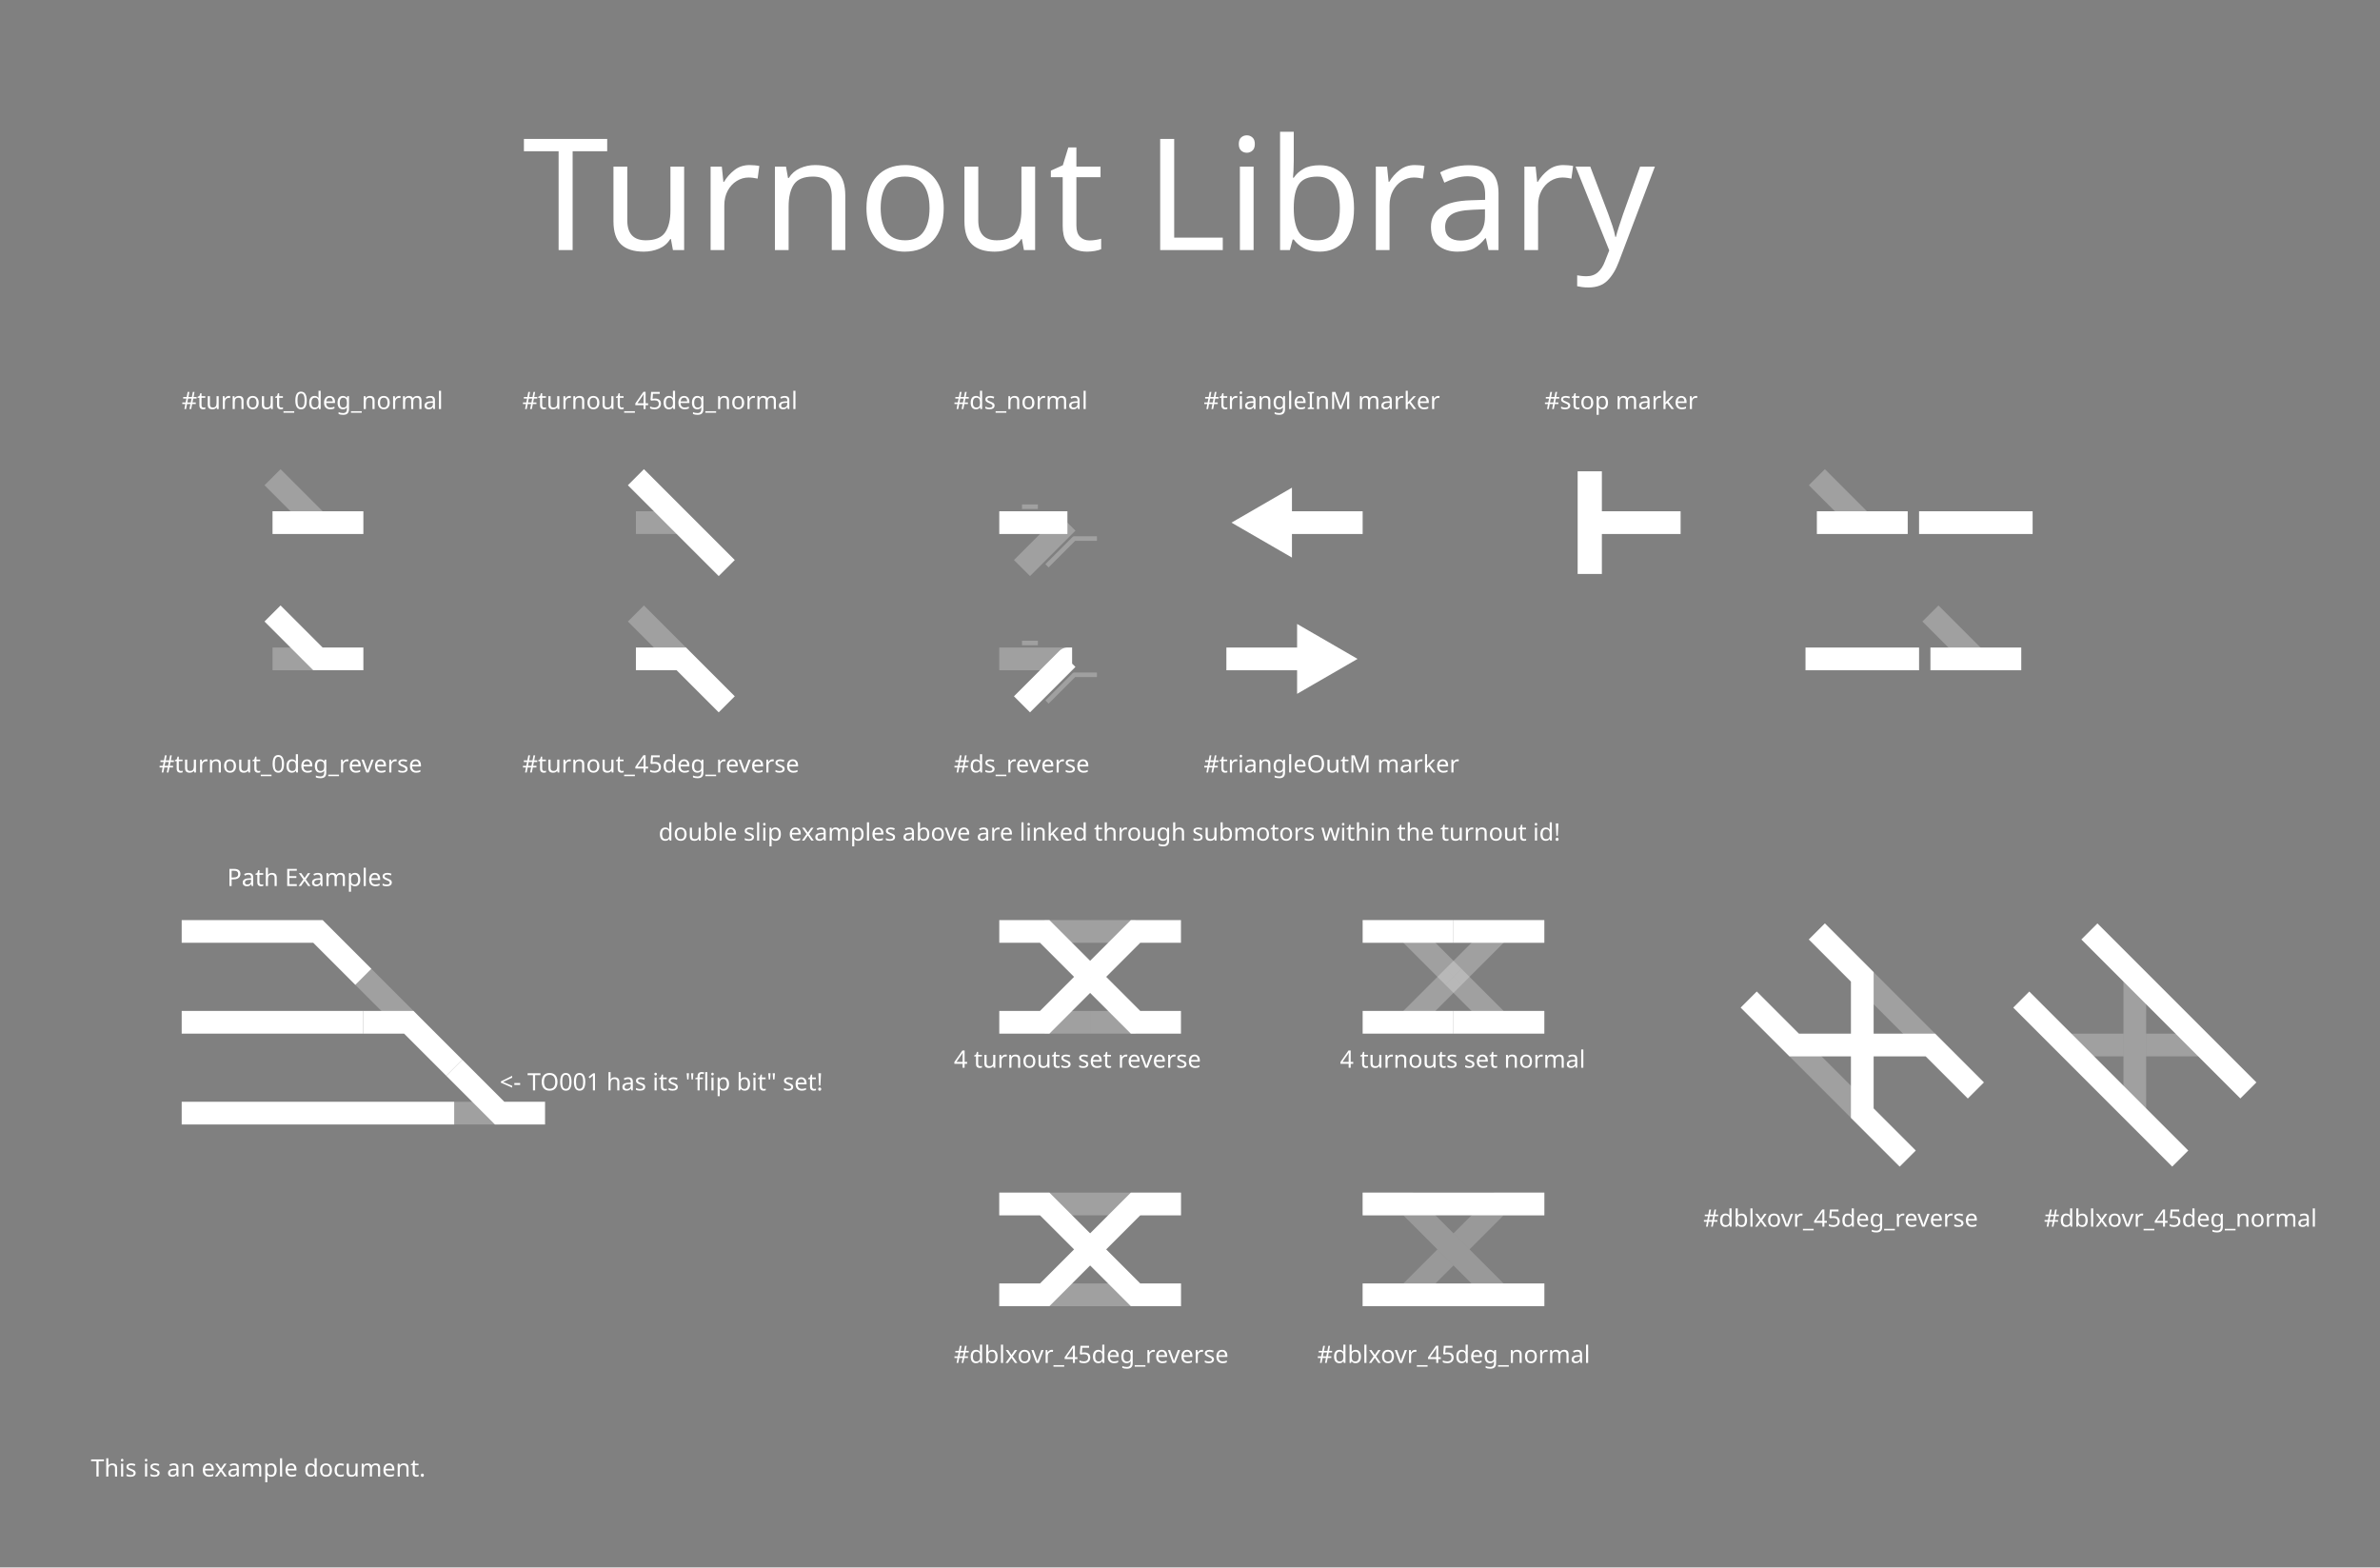
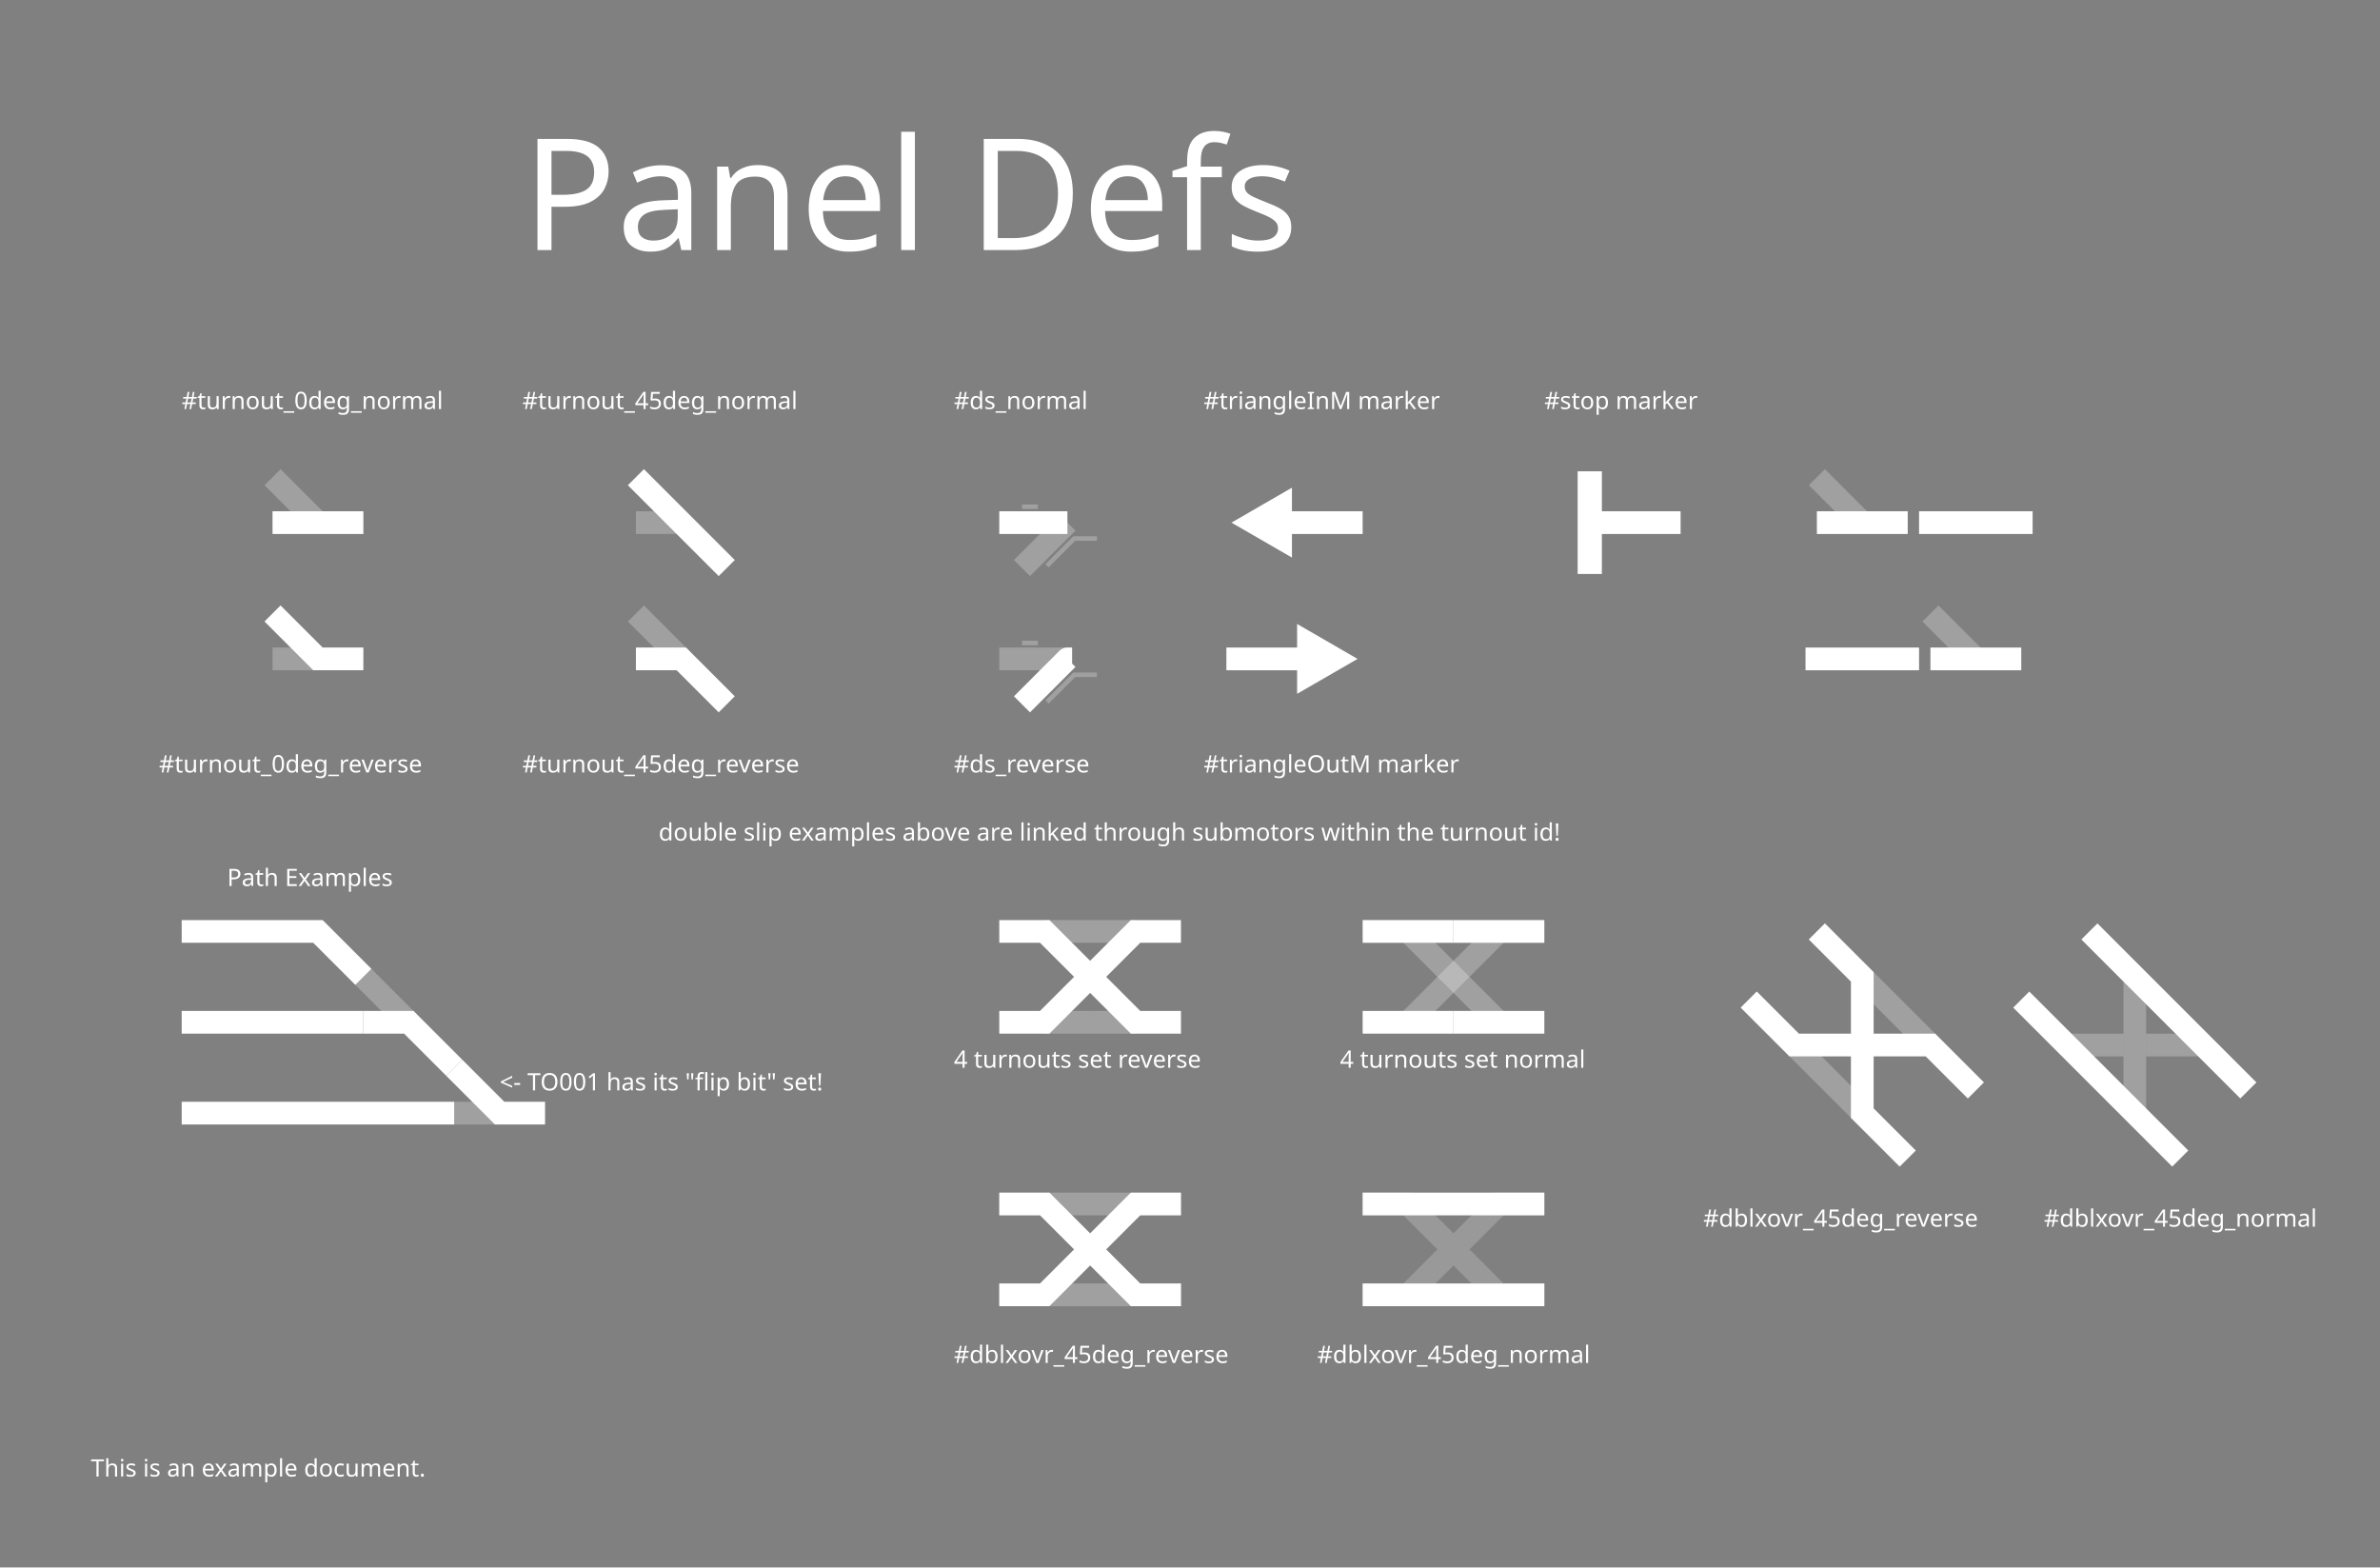
<svg xmlns="http://www.w3.org/2000/svg" xmlns:xlink="http://www.w3.org/1999/xlink" width="1047.958" height="690.115" id="svg2" version="1.1">
  <defs id="defs4">
    <linearGradient id="linearGradient5066">
      <stop style="stop-color:#000000;stop-opacity:0.188;" offset="0" id="stop5068" />
      <stop style="stop-color:#000000;stop-opacity:0;" offset="1" id="stop5070" />
    </linearGradient>
    <linearGradient id="linearGradient4692">
      <stop id="stop4694" offset="0" style="stop-color:#ffffff;stop-opacity:0.753;" />
      <stop id="stop4696" offset="1" style="stop-color:#ffffff;stop-opacity:0;" />
    </linearGradient>
    <linearGradient id="linearGradient4186">
      <stop style="stop-color:#808080;stop-opacity:1;" offset="0" id="stop4188" />
      <stop style="stop-color:#000000;stop-opacity:0;" offset="1" id="stop4190" />
    </linearGradient>
    <linearGradient id="linearGradient4137" paint="solid">
      <stop style="stop-color:#00ff00;stop-opacity:1;" offset="0" id="stop4139" />
    </linearGradient>
-     <filter id="filter4524" x="0" width="1" y="0" height="1" color-interpolation-filters="sRGB">
-       <feGaussianBlur stdDeviation="0.202" id="feGaussianBlur4526" result="fbSourceGraphic" />
-       <feColorMatrix result="fbSourceGraphicAlpha" in="fbSourceGraphic" values="0 0 0 -1 0 0 0 0 -1 0 0 0 0 -1 0 0 0 0 1 0" id="feColorMatrix4802" />
-       <feColorMatrix id="feColorMatrix4804" type="saturate" values="0" in="fbSourceGraphic" result="fbSourceGraphic" />
-       <feColorMatrix result="fbSourceGraphicAlpha" in="fbSourceGraphic" values="0 0 0 -1 0 0 0 0 -1 0 0 0 0 -1 0 0 0 0 1 0" id="feColorMatrix4806" />
-       <feColorMatrix id="feColorMatrix4808" type="saturate" values="0" in="fbSourceGraphic" result="fbSourceGraphic" />
-       <feColorMatrix result="fbSourceGraphicAlpha" in="fbSourceGraphic" values="0 0 0 -1 0 0 0 0 -1 0 0 0 0 -1 0 0 0 0 1 0" id="feColorMatrix4810" />
-       <feColorMatrix id="feColorMatrix4812" type="saturate" values="0" in="fbSourceGraphic" result="fbSourceGraphic" />
-       <feColorMatrix result="fbSourceGraphicAlpha" in="fbSourceGraphic" values="0 0 0 -1 0 0 0 0 -1 0 0 0 0 -1 0 0 0 0 1 0" id="feColorMatrix4814" />
-       <feColorMatrix id="feColorMatrix4816" type="saturate" values="0" in="fbSourceGraphic" />
-     </filter>
-     <filter id="filter4608" x="0" y="0" width="1" height="1" color-interpolation-filters="sRGB">
-       <feGaussianBlur stdDeviation="0.075" id="feGaussianBlur4610" result="fbSourceGraphic" />
-       <feColorMatrix result="fbSourceGraphicAlpha" in="fbSourceGraphic" values="0 0 0 -1 0 0 0 0 -1 0 0 0 0 -1 0 0 0 0 1 0" id="feColorMatrix4826" />
-       <feColorMatrix id="feColorMatrix4828" type="saturate" values="0" in="fbSourceGraphic" />
-     </filter>
    <linearGradient xlink:href="#linearGradient4186" id="linearGradient4976" gradientUnits="userSpaceOnUse" x1="39.5" y1="75.114" x2="70.5" y2="75.114" />
    <linearGradient xlink:href="#linearGradient4186" id="linearGradient4978" gradientUnits="userSpaceOnUse" x1="39.5" y1="75.114" x2="70.5" y2="75.114" />
    <radialGradient xlink:href="#linearGradient4692" id="radialGradient5060" gradientUnits="userSpaceOnUse" cx="55" cy="75.114" fx="55" fy="75.114" r="15" />
    <radialGradient xlink:href="#linearGradient5066" id="radialGradient5064" gradientUnits="userSpaceOnUse" cx="55" cy="75.114" fx="55" fy="75.114" r="15" />
    <radialGradient xlink:href="#linearGradient4692" id="radialGradient4247" gradientUnits="userSpaceOnUse" cx="55" cy="75.114" fx="55" fy="75.114" r="15" />
    <radialGradient xlink:href="#linearGradient5066" id="radialGradient4249" gradientUnits="userSpaceOnUse" cx="55" cy="75.114" fx="55" fy="75.114" r="15" />
    <radialGradient xlink:href="#linearGradient5066" id="radialGradient4251" gradientUnits="userSpaceOnUse" cx="55" cy="75.114" fx="55" fy="75.114" r="15" />
    <linearGradient xlink:href="#linearGradient4186" id="linearGradient4253" gradientUnits="userSpaceOnUse" x1="39.5" y1="75.114" x2="70.5" y2="75.114" />
    <linearGradient xlink:href="#linearGradient4186" id="linearGradient4255" gradientUnits="userSpaceOnUse" x1="39.5" y1="75.114" x2="70.5" y2="75.114" />
    <marker orient="auto" refY="0" refX="0.6" id="TriangleAuthNBMarker" style="overflow:visible">
      <path id="TriangleAuthNBMarkerPath" d="m 5.77,0 -8.65,5 0,-10 8.65,5 z" style="fill:#00ff00;fill-rule:evenodd;stroke:#00ff00;stroke-width:1pt;marker-start:none" transform="scale(0.2,0.2)" />
    </marker>
    <marker orient="auto" refY="0" refX="-0.6" id="TriangleAuthSBMarker" style="overflow:visible">
      <path id="TriangleAuthSBMarkerPath" d="m 5.77,0 -8.65,5 0,-10 8.65,5 z" style="fill:#00ff00;fill-rule:evenodd;stroke:#00ff00;stroke-width:1pt;marker-start:none" transform="scale(-0.2,-0.2)" />
    </marker>
    <marker orient="auto" refY="0" refX="0.6" id="TriangleOccupiedNBMarker" style="overflow:visible">
      <path id="TriangleOccupiedNBMarkerPath" d="m 5.77,0 -8.65,5 0,-10 8.65,5 z" style="fill:#ff0000;fill-rule:evenodd;stroke:#ff0000;stroke-width:1pt;marker-start:none" transform="scale(0.2,0.2)" />
    </marker>
    <marker orient="auto" refY="0" refX="-0.6" id="TriangleOccupiedSBMarker" style="overflow:visible">
      <path id="TriangleOccupiedSBMarkerPath" d="m 5.77,0 -8.65,5 0,-10 8.65,5 z" style="fill:#ff0000;fill-rule:evenodd;stroke:#ff0000;stroke-width:1pt;marker-start:none" transform="scale(-0.2,-0.2)" />
    </marker>
    <marker orient="auto" refY="0" refX="0" id="TriangleOutM" style="overflow:visible">
      <path id="path4051" d="m 5.77,0 -8.65,5 0,-10 8.65,5 z" style="fill:#ffffff;fill-rule:evenodd;stroke:#ffffff;stroke-width:1pt;marker-start:none" transform="scale(0.25,0.25)" />
    </marker>
    <marker orient="auto" refY="0" refX="0" id="StopM" style="overflow:visible">
      <path id="path4078" d="M 0,5.65 0,-5.65" style="fill:none;stroke:#ffffff;stroke-width:2pt" transform="scale(0.4,0.4)" />
    </marker>
    <marker orient="auto" refY="0" refX="0" id="TriangleInM" style="overflow:visible">
      <path id="path4042" d="m 5.77,0 -8.65,5 0,-10 8.65,5 z" style="fill:#ffffff;fill-rule:evenodd;stroke:#ffffff;stroke-width:1pt;marker-start:none" transform="scale(-0.25,-0.25)" />
    </marker>
    <symbol id="turnout_0deg_normal">
      <path id="turnout_0deg_normalSelected" d="m 80,300 40,0" style="fill:none;stroke:#ffffff;stroke-width:10;stroke-linecap:butt;stroke-linejoin:miter;stroke-miterlimit:4;stroke-opacity:1;stroke-dasharray:none" />
      <path style="fill:none;stroke:#ffffff;stroke-width:10;stroke-linecap:butt;stroke-linejoin:miter;stroke-miterlimit:4;stroke-opacity:0.25;stroke-dasharray:none" d="m 80,280 20,20" id="turnout_0deg_reverseUnselected" />
    </symbol>
    <symbol id="turnout_0deg_reverse">
      <path style="fill:none;stroke:#ffffff;stroke-width:10;stroke-linecap:butt;stroke-linejoin:miter;stroke-miterlimit:4;stroke-opacity:1;stroke-dasharray:none" d="m 80,280 20,20 20,0" id="turnout_0deg_reverseSelected" />
      <path id="turnout_0deg_normalUnselected" d="m 80,300 20,0" style="fill:none;stroke:#ffffff;stroke-width:10;stroke-linecap:butt;stroke-linejoin:miter;stroke-miterlimit:4;stroke-opacity:0.25;stroke-dasharray:none" />
    </symbol>
    <symbol id="turnout_45deg_reverse">
      <path id="turnout_45deg_reverseSelected" d="m 260,380 20,0 20,20" style="fill:none;stroke:#ffffff;stroke-width:10;stroke-linecap:butt;stroke-linejoin:miter;stroke-miterlimit:4;stroke-opacity:1;stroke-dasharray:none" />
      <path style="fill:none;stroke:#ffffff;stroke-width:10;stroke-linecap:butt;stroke-linejoin:miter;stroke-miterlimit:4;stroke-opacity:0.25;stroke-dasharray:none" d="m 260,360 20,20" id="turnout_45deg_normalUnselected" />
    </symbol>
    <symbol id="turnout_45deg_normal">
      <path style="fill:none;stroke:#ffffff;stroke-width:10;stroke-linecap:butt;stroke-linejoin:miter;stroke-miterlimit:4;stroke-opacity:1;stroke-dasharray:none" d="m 260,360 40,40" id="turnout_45deg_normalSelected" />
      <path id="turnout_45deg_reverseUnselected" d="m 260,380 20,0" style="fill:none;stroke:#ffffff;stroke-width:10;stroke-linecap:butt;stroke-linejoin:miter;stroke-miterlimit:4;stroke-opacity:0.25;stroke-dasharray:none" />
    </symbol>
    <symbol id="ds_normal">
      <path style="fill:none;stroke:#ffffff;stroke-width:10;stroke-linecap:butt;stroke-linejoin:miter;stroke-miterlimit:4;stroke-opacity:1;stroke-dasharray:none" d="m 200,520 30,0" id="ds_normal_selected" />
      <path style="fill:none;stroke:#ffffff;stroke-width:10;stroke-linecap:butt;stroke-linejoin:round;stroke-miterlimit:4;stroke-opacity:0.25;stroke-dasharray:none" d="m 210,500 20,20" id="ds_normal_unselected" />
      <use id="ds_normal_guard" xlink:href="#doubleslip_guard" x="0" y="0" width="1047.958" height="690.115" />
    </symbol>
    <symbol id="ds_reverse">
      <path id="ds_reverse_selected" d="m 210,500 20,20 2.071,0" style="fill:none;stroke:#ffffff;stroke-width:10;stroke-linecap:butt;stroke-linejoin:round;stroke-miterlimit:4;stroke-opacity:1;stroke-dasharray:none" />
      <path id="ds_reverse_unselected" d="m 200,520 30,0" style="fill:none;stroke:#ffffff;stroke-width:10;stroke-linecap:butt;stroke-linejoin:miter;stroke-miterlimit:4;stroke-opacity:0.25;stroke-dasharray:none" />
      <use height="690.115" width="1047.958" y="0" x="0" xlink:href="#doubleslip_guard" id="ds_reverse_guard" />
    </symbol>
    <symbol id="doubleslip_guard">
      <path style="fill:none;stroke:#ffffff;stroke-width:2;stroke-linecap:butt;stroke-linejoin:round;stroke-miterlimit:4;stroke-opacity:0.25;stroke-dasharray:none" d="m 221,501 12,12 10,0" id="path3187" />
      <path id="path3189" d="m 210,527 7,0" style="fill:none;stroke:#ffffff;stroke-width:2;stroke-linecap:butt;stroke-linejoin:round;stroke-miterlimit:4;stroke-opacity:0.25;stroke-dasharray:none" />
    </symbol>
    <symbol id="dblxovr_0deg_normal">
      <path style="opacity:0.203;fill:none;stroke:#ffffff;stroke-width:10;stroke-linecap:butt;stroke-linejoin:miter;stroke-miterlimit:4;stroke-opacity:1;stroke-dasharray:none" d="m 600,574.094 20,0 40,-40 20,0" id="path3963" />
      <path style="fill:none;stroke:#ffffff;stroke-width:10;stroke-linecap:butt;stroke-linejoin:miter;stroke-miterlimit:4;stroke-opacity:1;stroke-dasharray:none" d="m 600,534.094 80,0" id="path3965" />
      <path id="path3967" d="m 600,534.094 20,0 16.461,16.461" style="opacity:0.198;fill:none;stroke:#ffffff;stroke-width:10;stroke-linecap:butt;stroke-linejoin:miter;stroke-miterlimit:4;stroke-opacity:1;stroke-dasharray:none" />
      <path id="path3969" d="m 600,574.094 80,0" style="fill:none;stroke:#ffffff;stroke-width:10;stroke-linecap:butt;stroke-linejoin:miter;stroke-miterlimit:4;stroke-opacity:1;stroke-dasharray:none" />
      <path style="opacity:0.198;fill:none;stroke:#ffffff;stroke-width:10;stroke-linecap:butt;stroke-linejoin:miter;stroke-miterlimit:4;stroke-opacity:1;stroke-dasharray:none" d="m 680,574.094 -20,0 -16.461,-16.461" id="path3973" />
    </symbol>
    <symbol id="dblxovr_0deg_reverse">
      <path transform="translate(0,3.979257)" id="path3953" d="m 600,570.115 20,0 40,-40 20,0" style="fill:none;stroke:#ffffff;stroke-width:10;stroke-linecap:butt;stroke-linejoin:miter;stroke-miterlimit:4;stroke-opacity:1;stroke-dasharray:none" />
      <path id="path3959" d="m 600,574.094 80,0" style="opacity:0.25;fill:none;stroke:#ffffff;stroke-width:10;stroke-linecap:butt;stroke-linejoin:miter;stroke-miterlimit:4;stroke-opacity:1;stroke-dasharray:none" />
      <path style="fill:none;stroke:#ffffff;stroke-width:10;stroke-linecap:butt;stroke-linejoin:miter;stroke-miterlimit:4;stroke-opacity:1;stroke-dasharray:none" d="m 600,534.094 20,0 40,40 20,0" id="path3955" />
      <path style="opacity:0.25;fill:none;stroke:#ffffff;stroke-width:10;stroke-linecap:butt;stroke-linejoin:miter;stroke-miterlimit:4;stroke-opacity:1;stroke-dasharray:none" d="m 600,534.094 80,0" id="path3961" />
    </symbol>
    <symbol id="dblxovr_45deg_normal">
      <path style="opacity:0.25;fill:none;stroke:#ffffff;stroke-width:10;stroke-linecap:butt;stroke-linejoin:miter;stroke-miterlimit:4;stroke-opacity:1;stroke-dasharray:none" d="m 740,594.094 0,25" id="path3916" />
      <path style="opacity:0.25;fill:none;stroke:#ffffff;stroke-width:10;stroke-linecap:butt;stroke-linejoin:miter;stroke-miterlimit:4;stroke-opacity:1;stroke-dasharray:none" d="m 710,624.094 60,0" id="path3918" />
      <path style="fill:none;stroke:#ffffff;stroke-width:10;stroke-linecap:butt;stroke-linejoin:miter;stroke-miterlimit:4;stroke-opacity:1;stroke-dasharray:none" d="m 720,574.094 70,70" id="path3920" />
      <path id="path3922" d="m 690,604.094 70,70" style="fill:none;stroke:#ffffff;stroke-width:10;stroke-linecap:butt;stroke-linejoin:miter;stroke-miterlimit:4;stroke-opacity:1;stroke-dasharray:none" />
      <path id="path3924" d="m 740,629.094 0,25" style="opacity:0.25;fill:none;stroke:#ffffff;stroke-width:10;stroke-linecap:butt;stroke-linejoin:miter;stroke-miterlimit:4;stroke-opacity:1;stroke-dasharray:none" />
    </symbol>
    <symbol id="dblxovr_45deg_reverse">
      <path id="path3122" d="m 720,574.094 20,20 0,60 20,20" style="fill:none;stroke:#ffffff;stroke-width:10;stroke-linecap:butt;stroke-linejoin:miter;stroke-miterlimit:4;stroke-opacity:1;stroke-dasharray:none" />
      <path id="path3124" d="m 690,604.094 20,20 60,0 20,20" style="fill:none;stroke:#ffffff;stroke-width:10;stroke-linecap:butt;stroke-linejoin:miter;stroke-miterlimit:4;stroke-opacity:1;stroke-dasharray:none" />
      <path id="path3912" d="m 720,574.094 70,70" style="opacity:0.25;fill:none;stroke:#ffffff;stroke-width:10;stroke-linecap:butt;stroke-linejoin:miter;stroke-miterlimit:4;stroke-opacity:1;stroke-dasharray:none" />
      <path style="opacity:0.25;fill:none;stroke:#ffffff;stroke-width:10;stroke-linecap:butt;stroke-linejoin:miter;stroke-miterlimit:4;stroke-opacity:1;stroke-dasharray:none" d="m 690,604.094 70,70" id="path3914" />
    </symbol>
  </defs>
  <g id="backgroundLayer" transform="translate(0,-312.2469)">
    <rect style="fill:#808080;fill-opacity:1;fill-rule:evenodd;stroke:none" id="panelBackground" width="1047.958" height="690.115" x="0" y="312.247" />
  </g>
  <g id="industrialTrackLayer" transform="translate(0,-3.979257)">
    <use x="0" y="0" xlink:href="#turnout_0deg_reverse" id="TO468" transform="translate(40,-5.905997)" width="1047.958" height="740.115">
      </use>
    <use height="740.115" width="1047.958" transform="translate(40,-65.906)" id="TO467" xlink:href="#turnout_0deg_normal" y="0" x="0">
      </use>
    <use x="0" y="0" xlink:href="#turnout_45deg_normal" id="TO470" transform="translate(20,-145.906)" width="1047.958" height="740.115">
      </use>
    <use height="740.115" width="1047.958" transform="translate(20,-85.906)" id="TO472" xlink:href="#turnout_45deg_reverse" y="0" x="0">
      </use>
    <use height="690.115" width="1047.958" transform="matrix(1,0,0,-1,240,814.094)" id="TO518B" xlink:href="#ds_reverse" y="0" x="0">
      </use>
    <text xml:space="preserve" style="font-size:10.575px;font-style:normal;font-weight:normal;line-height:125%;letter-spacing:0px;word-spacing:0px;fill:#ffffff;fill-opacity:1;stroke:none;font-family:Sans" x="80" y="184.094" id="text3182">
      <tspan id="tspan3184" x="80" y="184.094">#turnout_0deg_normal</tspan>
    </text>
    <text id="text3972" y="344.094" x="70" style="font-size:10.575px;font-style:normal;font-weight:normal;line-height:125%;letter-spacing:0px;word-spacing:0px;fill:#ffffff;fill-opacity:1;stroke:none;font-family:Sans" xml:space="preserve">
      <tspan y="344.094" x="70" id="tspan3974">#turnout_0deg_reverse</tspan>
    </text>
    <text id="text3976" y="184.094" x="230" style="font-size:10.575px;font-style:normal;font-weight:normal;line-height:125%;letter-spacing:0px;word-spacing:0px;fill:#ffffff;fill-opacity:1;stroke:none;font-family:Sans" xml:space="preserve">
      <tspan y="184.094" x="230" id="tspan3978">#turnout_45deg_normal</tspan>
    </text>
    <text xml:space="preserve" style="font-size:10.575px;font-style:normal;font-weight:normal;line-height:125%;letter-spacing:0px;word-spacing:0px;fill:#ffffff;fill-opacity:1;stroke:none;font-family:Sans" x="230" y="344.094" id="text3980">
      <tspan id="tspan3982" x="230" y="344.094">#turnout_45deg_reverse</tspan>
    </text>
    <use x="0" y="0" xlink:href="#ds_normal" id="TO518A" transform="matrix(1,0,0,-1,240,754.094)" width="1047.958" height="690.115">
      </use>
    <text xml:space="preserve" style="font-size:10.575px;font-style:normal;font-weight:normal;line-height:125%;letter-spacing:0px;word-spacing:0px;fill:#ffffff;fill-opacity:1;stroke:none;font-family:Sans" x="420" y="184.094" id="text3988">
      <tspan id="tspan3990" x="420" y="184.094">#ds_normal</tspan>
    </text>
    <text id="text3992" y="344.094" x="420" style="font-size:10.575px;font-style:normal;font-weight:normal;line-height:125%;letter-spacing:0px;word-spacing:0px;fill:#ffffff;fill-opacity:1;stroke:none;font-family:Sans" xml:space="preserve">
      <tspan y="344.094" x="420" id="tspan3994">#ds_reverse</tspan>
    </text>
-     <text id="text4040" y="114.094" x="230" style="font-size:68.565px;font-style:normal;font-weight:normal;line-height:125%;letter-spacing:0px;word-spacing:0px;fill:#ffffff;fill-opacity:1;stroke:none;font-family:Sans" xml:space="preserve">
-       <tspan y="114.094" x="230" id="tspan4042">Turnout Library</tspan>
+     <text id="panelTitle" y="114.094" x="230" style="font-size:68.565px;font-style:normal;font-weight:normal;line-height:125%;letter-spacing:0px;word-spacing:0px;fill:#ffffff;fill-opacity:1;stroke:none;font-family:Sans" xml:space="preserve">
+       <tspan y="114.094" x="230" id="tspan4042">Panel Defs</tspan>
    </text>
    <text id="panelStatus" y="654.094" x="40" style="font-size:10.575px;font-style:normal;font-weight:normal;line-height:125%;letter-spacing:0px;word-spacing:0px;fill:#ffffff;fill-opacity:1;stroke:none;font-family:Sans" xml:space="preserve">
      <tspan y="654.094" x="40" id="tspan3077">This is an example document.</tspan>
    </text>
    <path style="fill:none;stroke:#ffffff;stroke-width:10;stroke-linecap:butt;stroke-linejoin:miter;stroke-opacity:1;stroke-miterlimit:4;stroke-dasharray:none;marker-start:url(#TriangleInM)" d="m 560,230.115 40,0 0,0" id="path3045" transform="translate(0,3.979257)" />
    <text id="text4205" y="184.094" x="530" style="font-size:10.575px;font-style:normal;font-weight:normal;line-height:125%;letter-spacing:0px;word-spacing:0px;fill:#ffffff;fill-opacity:1;stroke:none;font-family:Sans" xml:space="preserve">
      <tspan y="184.094" x="530" id="tspan4209">#triangleInM marker</tspan>
    </text>
    <path id="path4213" d="m 540,294.094 40,0 0,0" style="fill:none;stroke:#ffffff;stroke-width:10;stroke-linecap:butt;stroke-linejoin:miter;stroke-miterlimit:4;stroke-opacity:1;stroke-dasharray:none;marker-start:none;marker-end:url(#TriangleOutM)" />
    <text xml:space="preserve" style="font-size:10.575px;font-style:normal;font-weight:normal;line-height:125%;letter-spacing:0px;word-spacing:0px;fill:#ffffff;fill-opacity:1;stroke:none;font-family:Sans" x="530" y="344.094" id="text4587">
      <tspan id="tspan4589" x="530" y="344.094">#triangleOutM marker</tspan>
    </text>
    <path id="path4591" d="m 700,234.094 40,0 0,0" style="fill:none;stroke:#ffffff;stroke-width:10;stroke-linecap:butt;stroke-linejoin:miter;stroke-miterlimit:4;stroke-opacity:1;stroke-dasharray:none;marker-start:url(#StopM)" />
    <text xml:space="preserve" style="font-size:10.575px;font-style:normal;font-weight:normal;line-height:125%;letter-spacing:0px;word-spacing:0px;fill:#ffffff;fill-opacity:1;stroke:none;font-family:Sans" x="680" y="184.094" id="text4779">
      <tspan id="tspan4781" x="680" y="184.094">#stop marker</tspan>
    </text>
    <use height="740.115" width="1047.958" transform="translate(120,194.094)" id="TO001" xlink:href="#turnout_0deg_reverse" y="0" x="0">
      </use>
    <use x="0" y="0" xlink:href="#turnout_45deg_reverse" id="TO002" transform="translate(-100,74.09401)" width="1047.958" height="740.115">
      </use>
    <path id="path3062" d="m 80,414.094 60,0 20,20" style="fill:none;stroke:#ffffff;stroke-width:10;stroke-linecap:butt;stroke-linejoin:miter;stroke-miterlimit:4;stroke-opacity:1;stroke-dasharray:none;marker-start:none" />
    <path style="fill:none;stroke:#ffffff;stroke-width:10;stroke-linecap:butt;stroke-linejoin:miter;stroke-miterlimit:4;stroke-opacity:1;stroke-dasharray:none;marker-start:none" d="m 80,454.094 80,0 0,0" id="path4036" />
    <path id="path4038" d="m 80,494.094 120,0 0,0" style="fill:none;stroke:#ffffff;stroke-width:10;stroke-linecap:butt;stroke-linejoin:miter;stroke-miterlimit:4;stroke-opacity:1;stroke-dasharray:none;marker-start:none" />
    <text xml:space="preserve" style="font-size:10.575px;font-style:normal;font-weight:normal;line-height:125%;letter-spacing:0px;word-spacing:0px;fill:#ffffff;fill-opacity:1;stroke:none;font-family:Sans" x="100" y="394.094" id="text4041">
      <tspan id="tspan4043" x="100" y="394.094">Path Examples</tspan>
    </text>
    <text id="text3063" y="484.094" x="220" style="font-size:10.575px;font-style:normal;font-weight:normal;line-height:125%;letter-spacing:0px;word-spacing:0px;fill:#ffffff;fill-opacity:1;stroke:none;font-family:Sans" xml:space="preserve">
      <tspan y="484.094" x="220" id="tspan3065">&lt;- TO001 has its "flip bit" set!</tspan>
    </text>
    <text xml:space="preserve" style="font-size:10.575px;font-style:normal;font-weight:normal;line-height:125%;letter-spacing:0px;word-spacing:0px;fill:#ffffff;fill-opacity:1;stroke:none;font-family:Sans" x="290" y="374.094" id="text3065">
      <tspan id="tspan3067" x="290" y="374.094">double slip examples above are linked through submotors within the turnout id!</tspan>
    </text>
    <use x="0" y="0" xlink:href="#turnout_0deg_normal" id="TO998D" transform="translate(560,154.094)" width="1047.958" height="740.115">
      </use>
    <use height="740.115" width="1047.958" transform="matrix(-1,0,0,-1,720,714.094)" id="TO998A" xlink:href="#turnout_0deg_normal" y="0" x="0">
      </use>
    <use x="0" y="0" xlink:href="#turnout_0deg_normal" id="TO998C" transform="matrix(-1,0,0,1,720,154.094)" width="1047.958" height="740.115">
      </use>
    <use height="740.115" width="1047.958" transform="matrix(1,0,0,-1,560,714.094)" id="TO998B" xlink:href="#turnout_0deg_normal" y="0" x="0">
      </use>
    <use height="740.115" width="1047.958" transform="translate(400,154.094)" id="xxx2" xlink:href="#turnout_0deg_reverse" y="0" x="0">
      </use>
    <use x="0" y="0" xlink:href="#turnout_0deg_reverse" id="TO999A" transform="matrix(-1,0,0,-1,560,714.094)" width="1047.958" height="740.115">
      </use>
    <use height="740.115" width="1047.958" transform="matrix(-1,0,0,1,560,154.094)" id="xxx1" xlink:href="#turnout_0deg_reverse" y="0" x="0">
      </use>
    <use x="0" y="0" xlink:href="#turnout_0deg_reverse" id="TO999B" transform="matrix(1,0,0,-1,400,714.094)" width="1047.958" height="740.115">
      </use>
    <use x="0" y="0" xlink:href="#dblxovr_0deg_reverse" id="TO997" transform="matrix(-1,0,0,1,1120,3.0937499e-6)" width="1047.958" height="740.115">
      </use>
    <use height="740.115" width="1047.958" transform="matrix(-1,0,0,1,1280,3.0937499e-6)" id="TO996" xlink:href="#dblxovr_0deg_normal" y="0" x="0">
      </use>
    <use x="0" y="0" xlink:href="#dblxovr_45deg_normal" id="TO994" transform="matrix(0,-1,-1,0,1564.094,1204.094)" width="1047.958" height="740.115">
      </use>
    <use height="740.115" width="1047.958" transform="matrix(0,-1,-1,0,1444.094,1204.094)" id="TO995" xlink:href="#dblxovr_45deg_reverse" y="0" x="0">
      </use>
    <text id="text3113" y="604.094" x="420" style="font-size:10.575px;font-style:normal;font-weight:normal;line-height:125%;letter-spacing:0px;word-spacing:0px;fill:#ffffff;fill-opacity:1;stroke:none;font-family:Sans" xml:space="preserve">
      <tspan y="604.094" x="420" id="tspan3115">#dblxovr_45deg_reverse</tspan>
    </text>
    <text xml:space="preserve" style="font-size:10.575px;font-style:normal;font-weight:normal;line-height:125%;letter-spacing:0px;word-spacing:0px;fill:#ffffff;fill-opacity:1;stroke:none;font-family:Sans" x="580" y="604.094" id="text3117">
      <tspan id="tspan3119" x="580" y="604.094">#dblxovr_45deg_normal</tspan>
    </text>
    <text id="text3121" y="544.094" x="750" style="font-size:10.575px;font-style:normal;font-weight:normal;line-height:125%;letter-spacing:0px;word-spacing:0px;fill:#ffffff;fill-opacity:1;stroke:none;font-family:Sans" xml:space="preserve">
      <tspan y="544.094" x="750" id="tspan3123">#dblxovr_45deg_reverse</tspan>
    </text>
    <text xml:space="preserve" style="font-size:10.575px;font-style:normal;font-weight:normal;line-height:125%;letter-spacing:0px;word-spacing:0px;fill:#ffffff;fill-opacity:1;stroke:none;font-family:Sans" x="900" y="544.094" id="text3125">
      <tspan id="tspan3127" x="900" y="544.094">#dblxovr_45deg_normal</tspan>
    </text>
    <text xml:space="preserve" style="font-size:10.575px;font-style:normal;font-weight:normal;line-height:125%;letter-spacing:0px;word-spacing:0px;fill:#ffffff;fill-opacity:1;stroke:none;font-family:Sans" x="420" y="474.094" id="text3129">
      <tspan id="tspan3131" x="420" y="474.094">4 turnouts set reverse</tspan>
    </text>
    <text id="text3133" y="474.094" x="590" style="font-size:10.575px;font-style:normal;font-weight:normal;line-height:125%;letter-spacing:0px;word-spacing:0px;fill:#ffffff;fill-opacity:1;stroke:none;font-family:Sans" xml:space="preserve">
      <tspan y="474.094" x="590" id="tspan3135">4 turnouts set normal</tspan>
    </text>
    <use x="0" y="0" xlink:href="#turnout_0deg_normal" id="use3133" transform="translate(720,-65.906)" width="1047.958" height="740.115">
      </use>
    <use height="740.115" width="1047.958" transform="translate(770,-5.905997)" id="use3137" xlink:href="#turnout_0deg_normal" y="0" x="0">
      </use>
    <path id="path3129" d="m 850,234.094 40,0 0,0" style="fill:none;stroke:#ffffff;stroke-width:10;stroke-linecap:square;stroke-linejoin:miter;stroke-miterlimit:4;stroke-opacity:1;stroke-dasharray:none;marker-end:none;marker-start:url(#TriangleSBMarker)" />
    <path style="fill:none;stroke:#ffffff;stroke-width:10;stroke-linecap:square;stroke-linejoin:miter;stroke-miterlimit:4;stroke-opacity:1;stroke-dasharray:none;marker-end:url(#TriangleNBMarker);marker-start:none" d="m 800,294.094 40,0 0,0" id="path3131" />
  </g>
</svg>
